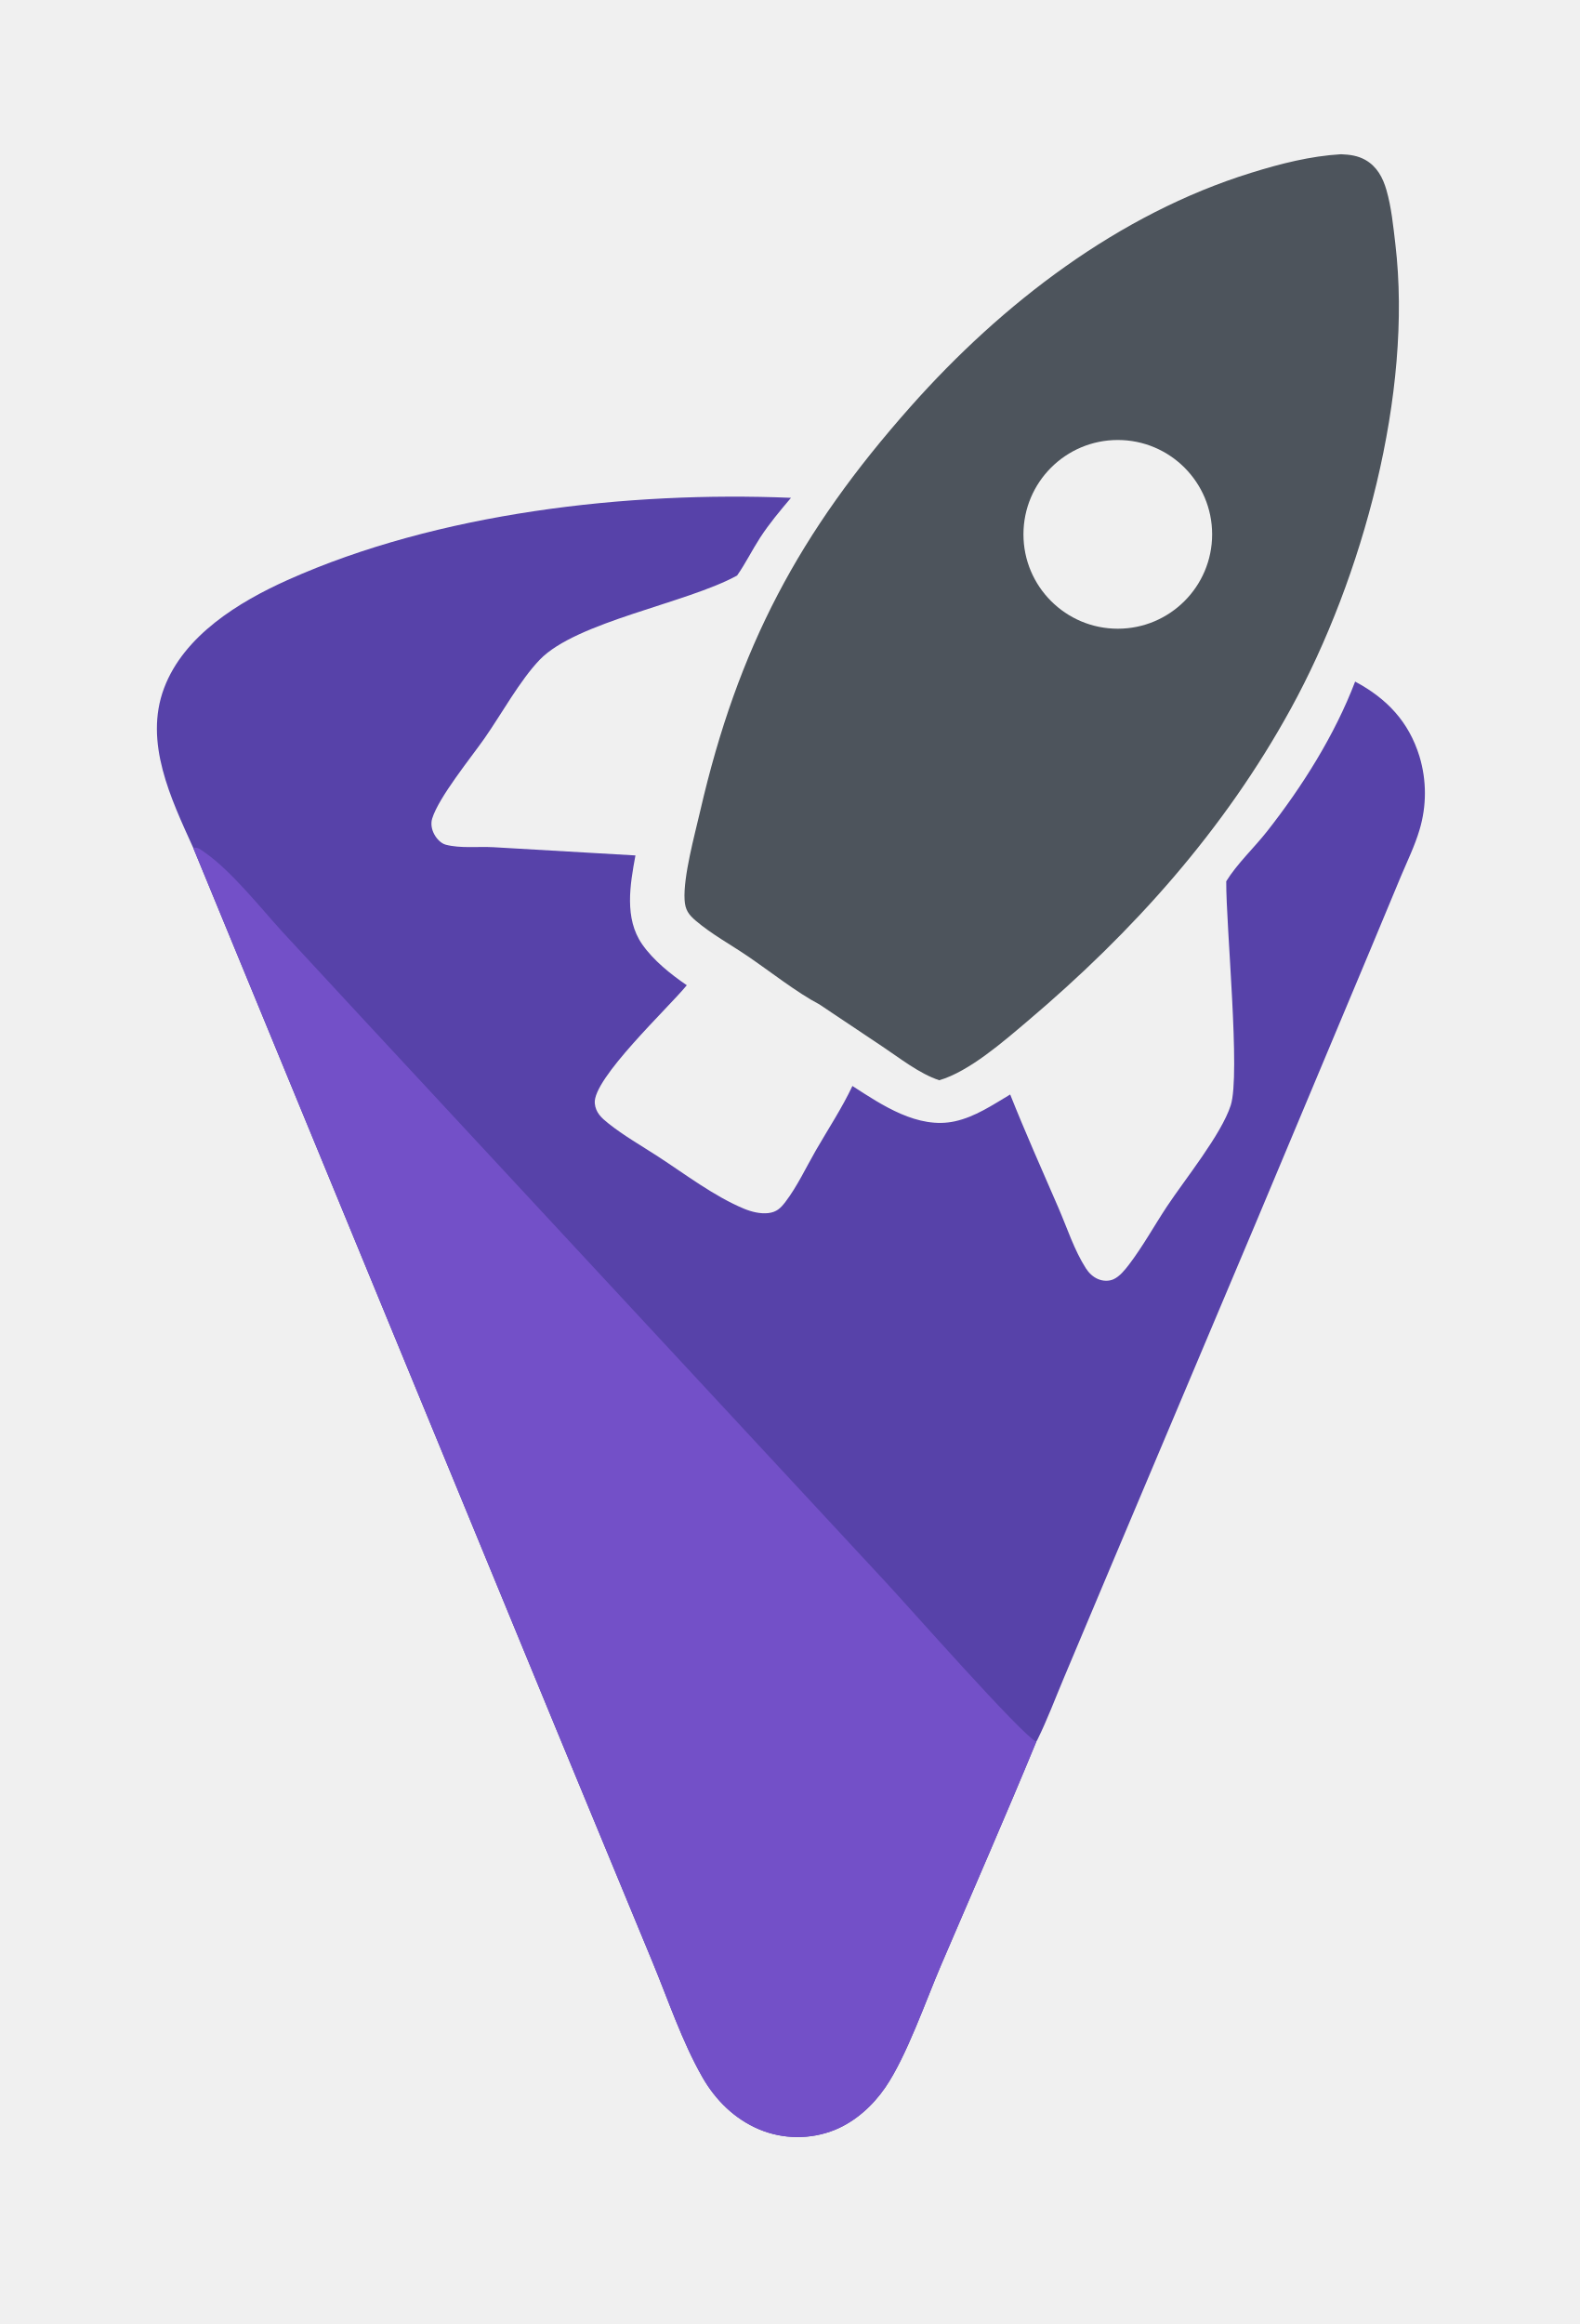
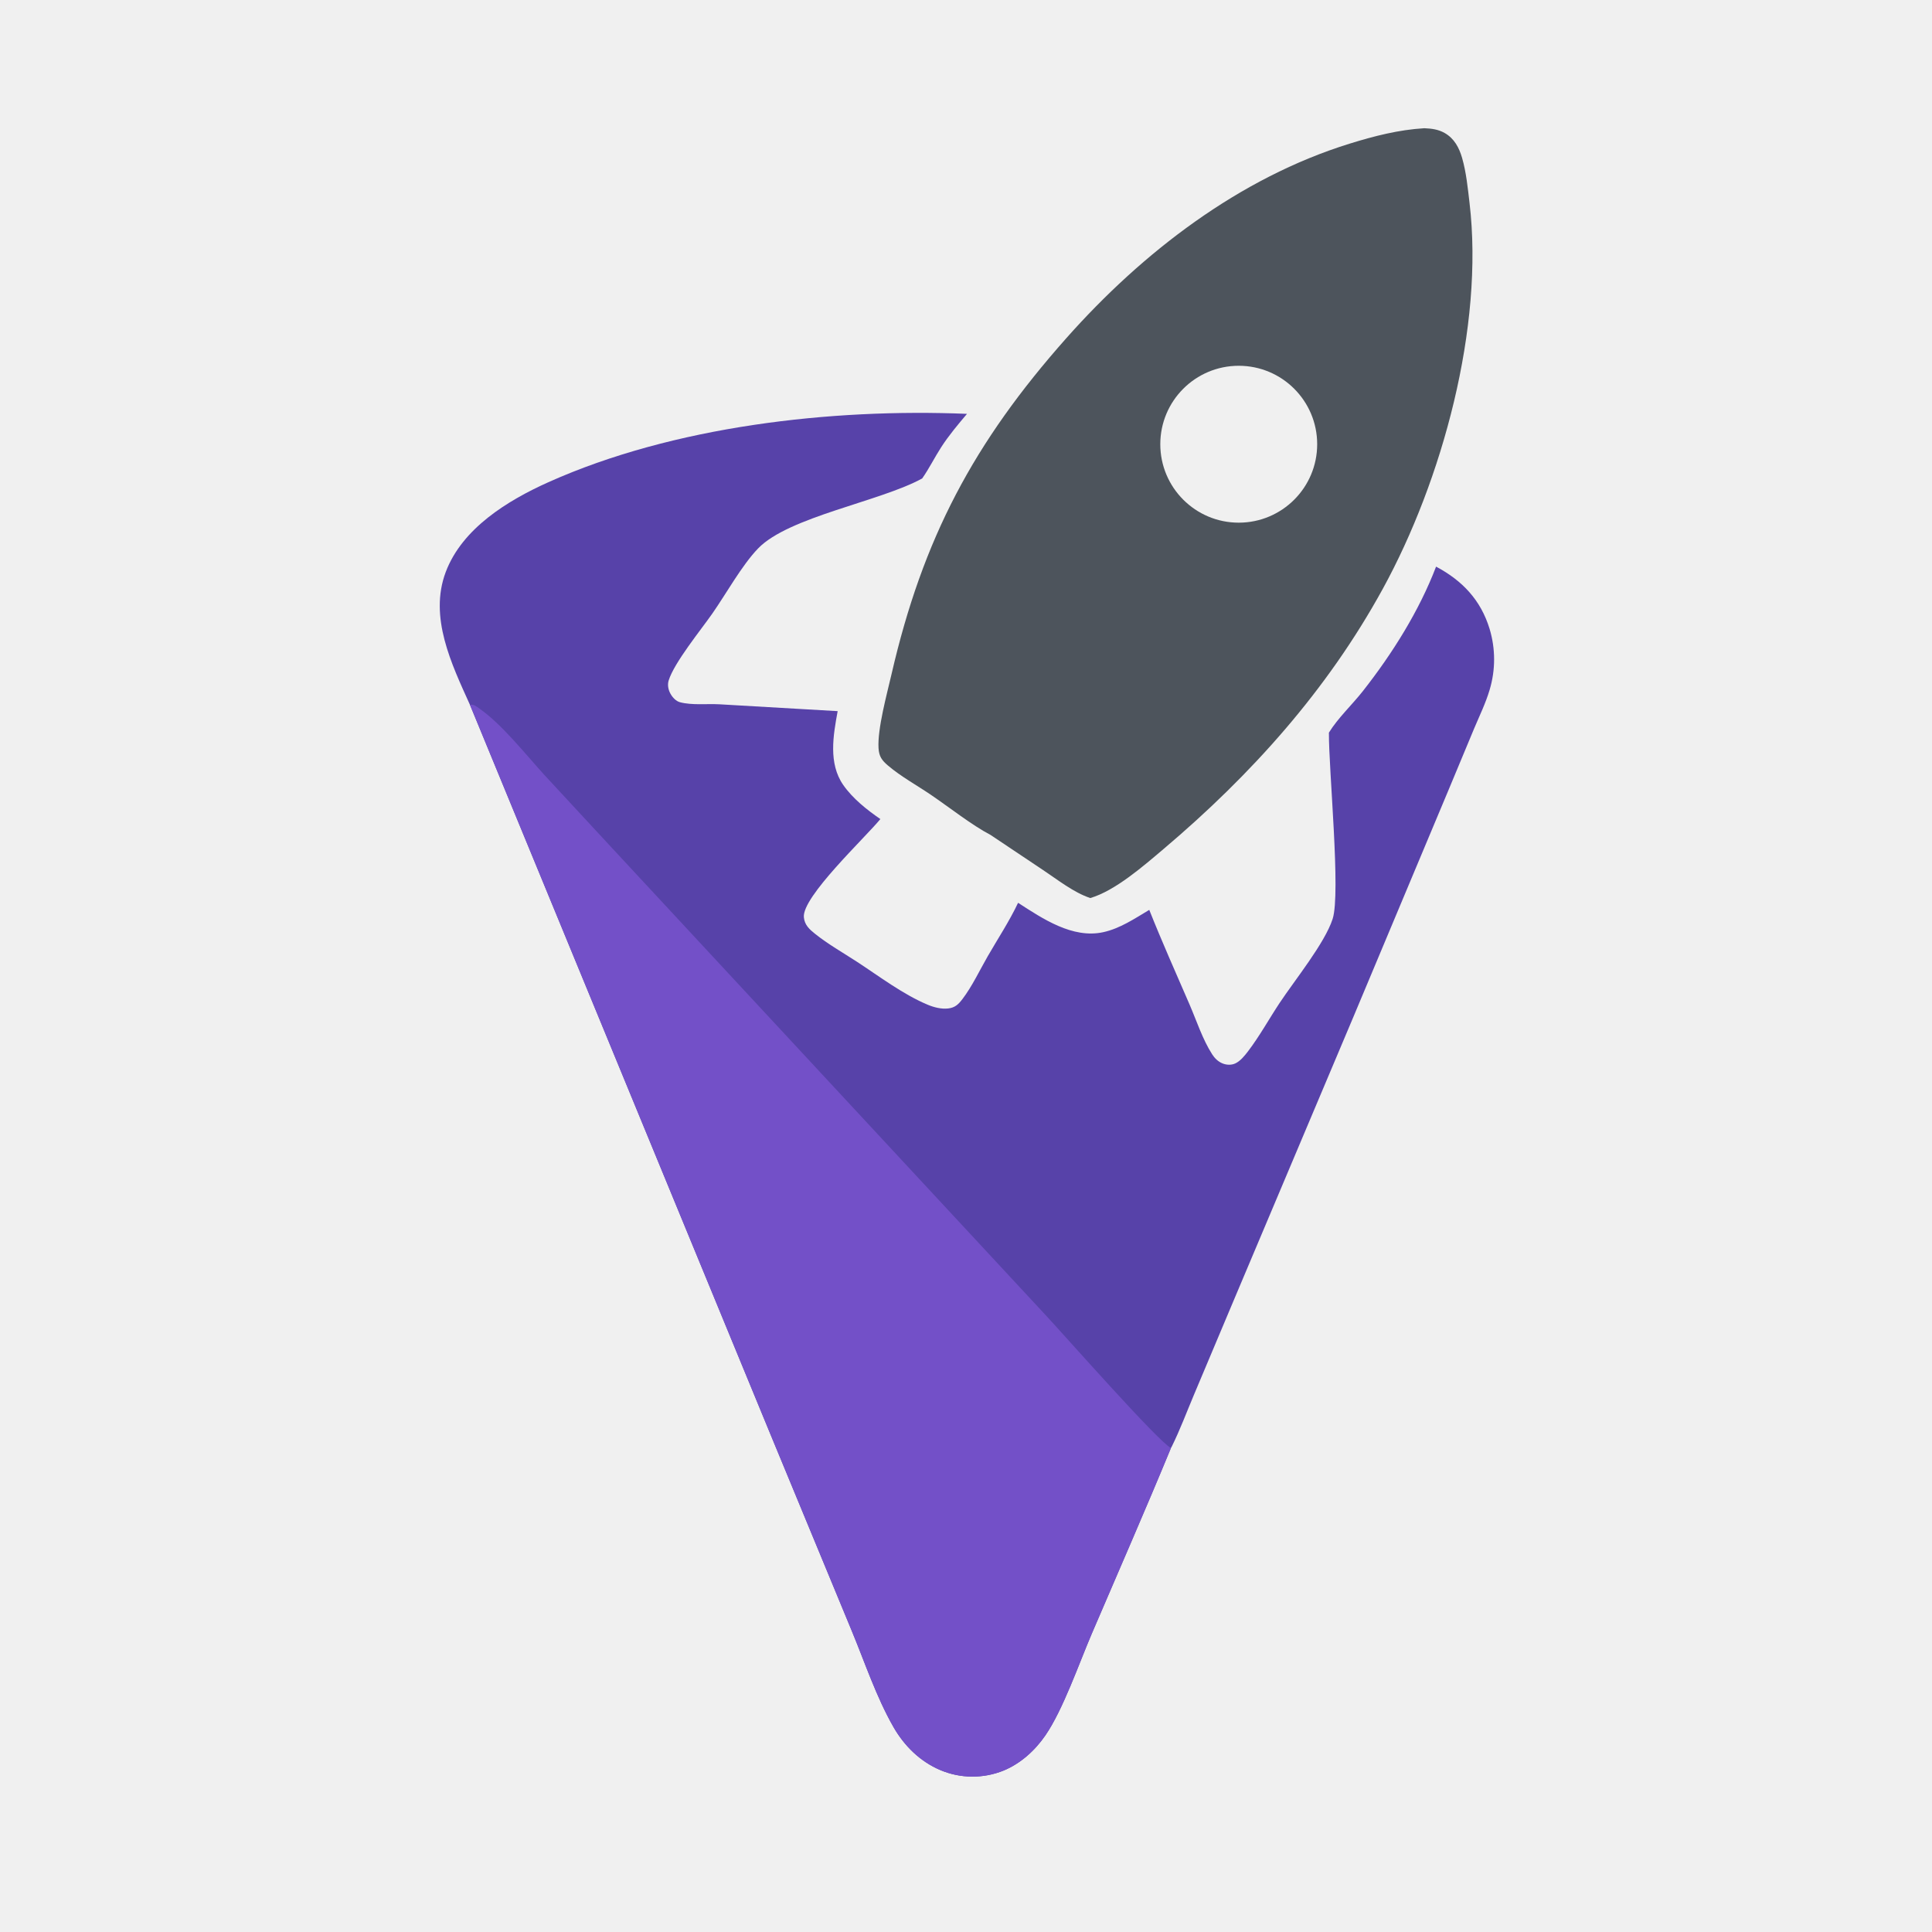
- <svg xmlns="http://www.w3.org/2000/svg" version="1.1" style="display: block" viewBox="0 0 1172 1724" width="293" height="431">
+ <svg xmlns="http://www.w3.org/2000/svg" version="1.1" style="display: block" viewBox="0 0 1172 1724" width="480" height="480" preserveAspectRatio="xMidYMid meet">
  <path fill="rgb(87,66,169)" d="M 143.364 628.949 C 126.913 592.525 106.583 550.665 121.76 510.406 C 136.463 471.405 177.126 446.538 213.356 430.288 C 324.693 380.353 465.778 364.287 586.895 369.296 C 578.86 378.815 570.767 388.402 563.984 398.871 C 558.047 408.033 553.154 418.025 546.899 426.947 C 509.362 447.574 427.73 461.133 400.504 489.372 C 385.914 504.506 372.079 529.708 359.562 547.61 C 349.472 562.043 325.605 591.29 320.673 607.218 C 319.453 611.157 320.325 615.559 322.314 619.099 C 324.118 622.31 327.157 625.667 330.785 626.628 C 341.538 629.476 354.96 627.858 366.094 628.477 L 471.482 634.582 C 467.497 656.177 463.077 681.208 476.455 700.459 C 484.8 712.466 497.61 722.687 509.587 730.87 C 496.152 747.375 439.537 800.304 441.316 818.516 C 441.99 825.413 446.241 829.241 451.368 833.341 C 462.822 842.5 476.208 850.094 488.512 858.108 C 508.549 871.157 529.887 887.423 551.937 896.612 C 557.449 898.908 564.062 900.595 570.065 899.893 C 576.232 899.172 579.217 896.251 582.833 891.503 C 591.529 880.085 598.216 865.754 605.399 853.29 C 614.409 837.654 624.792 821.906 632.473 805.607 C 654.346 819.754 681.055 837.798 708.414 831.833 C 723.486 828.548 736.482 819.704 749.537 811.921 C 760.829 840.336 773.306 868.22 785.449 896.275 C 791.783 910.91 797.074 927.435 805.674 940.832 C 807.879 944.267 810.878 947.219 814.672 948.832 C 818.262 950.359 822.598 950.617 826.206 948.984 C 830.709 946.947 834.583 942.147 837.513 938.321 C 847.855 924.813 856.364 909.308 865.784 895.08 C 879.306 874.656 906.162 841.666 913.172 819.971 C 920.532 797.192 909.638 687.125 909.837 653.753 C 917.968 640.586 930.53 628.938 940.147 616.699 C 966.303 583.41 990.351 545.245 1005.47 505.621 C 1028.91 518.119 1045.31 535.34 1053.22 561.142 C 1058.58 578.889 1058.59 597.824 1053.25 615.577 C 1049.8 627.304 1044.22 638.714 1039.48 649.975 L 1016.73 704.58 L 931.89 906.935 L 825.692 1158.47 L 789.371 1244.72 C 782.93 1259.98 776.999 1275.91 769.653 1290.74 C 769.341 1291.37 769.22 1291.55 768.893 1292.08 C 746.015 1347.61 721.84 1402.64 698.209 1457.85 C 686.848 1484.39 672.637 1525.48 656.913 1548.44 C 647.649 1561.97 634.777 1573.67 619.5 1579.96 C 601.448 1587.25 581.244 1587.13 563.286 1579.6 C 545.165 1571.99 530.915 1557.96 521.244 1541.04 C 505.851 1514.12 495.728 1483.34 483.821 1454.7 L 412.128 1281.41 L 143.364 628.949 z" />
  <path fill="rgb(115,80,200)" d="M 143.364 628.949 C 147.024 628.287 149.061 630.386 152.007 632.433 C 171.534 646.003 193.115 673.179 209.451 691.178 L 270.616 757.236 L 657.517 1174.02 C 673.855 1191.53 758.007 1287.01 768.893 1292.08 C 746.015 1347.61 721.84 1402.64 698.209 1457.85 C 686.848 1484.39 672.637 1525.48 656.913 1548.44 C 647.649 1561.97 634.777 1573.67 619.5 1579.96 C 601.448 1587.25 581.244 1587.13 563.286 1579.6 C 545.165 1571.99 530.915 1557.96 521.244 1541.04 C 505.851 1514.12 495.728 1483.34 483.821 1454.7 L 412.128 1281.41 L 143.364 628.949 z" />
  <path fill="rgb(77,84,92)" mask="url(#d7fc7da2)" d="M 994.963 114.419 C 1001.39 114.687 1007.36 115.419 1013.06 118.637 C 1021.65 123.488 1026.05 131.755 1028.7 140.953 C 1032.41 153.828 1033.75 167.763 1035.32 181.049 C 1048.41 291.578 1011.01 428.667 957.825 525.61 C 908.292 615.896 840.684 691.273 762.332 757.557 C 744.478 772.661 719.12 794.875 696.891 801.36 C 681.94 796.364 667.787 785.029 654.756 776.371 L 607.847 745.004 C 591.727 736.65 570.842 720.246 554.911 709.406 C 542.213 700.765 527.996 693.012 516.333 683.092 C 510.863 678.44 508.393 674.929 507.951 667.642 C 506.903 650.329 515.444 619.36 519.512 601.724 C 547.534 480.221 592.886 394.912 675.596 301.68 C 743.435 225.213 829.874 158.7 928.426 128.158 C 950.239 121.397 972.08 115.79 994.963 114.419 z" />
  <mask id="d7fc7da2">
    <rect x="0" y="0" width="1172" height="1724" fill="white" />
    <circle cx="829.374" cy="396.397" r="70" fill="black" />
  </mask>
</svg>
